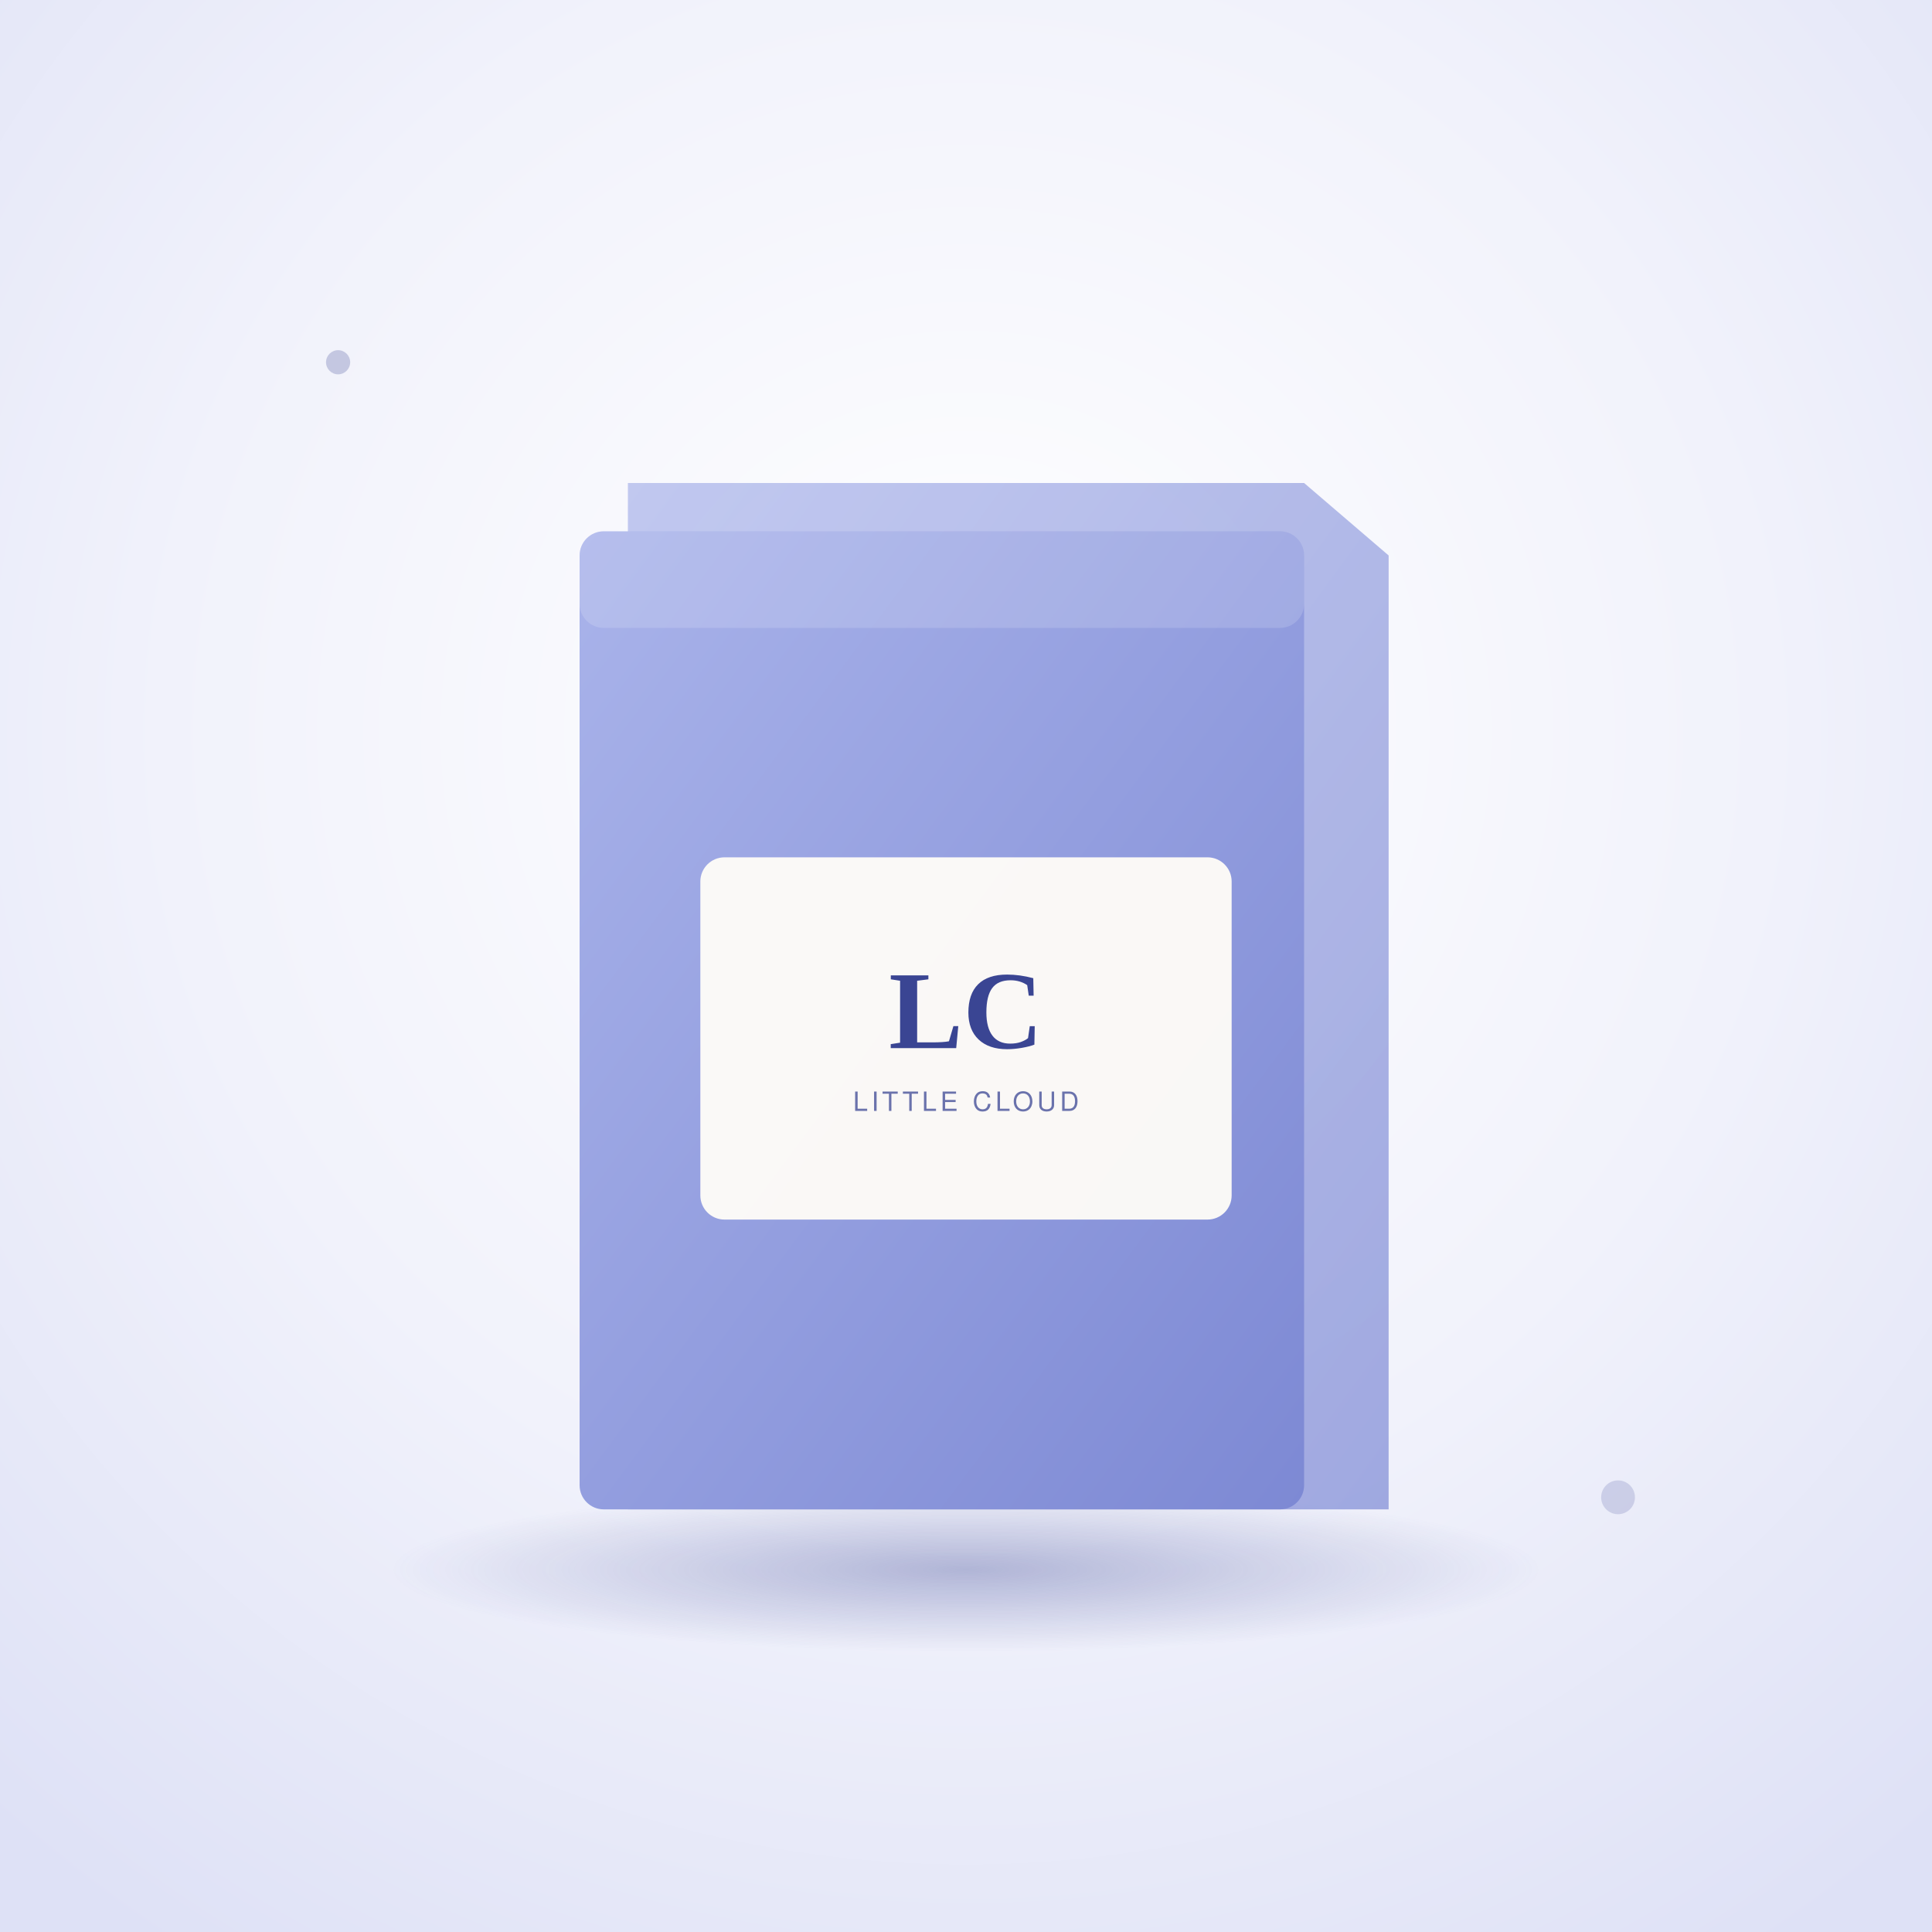
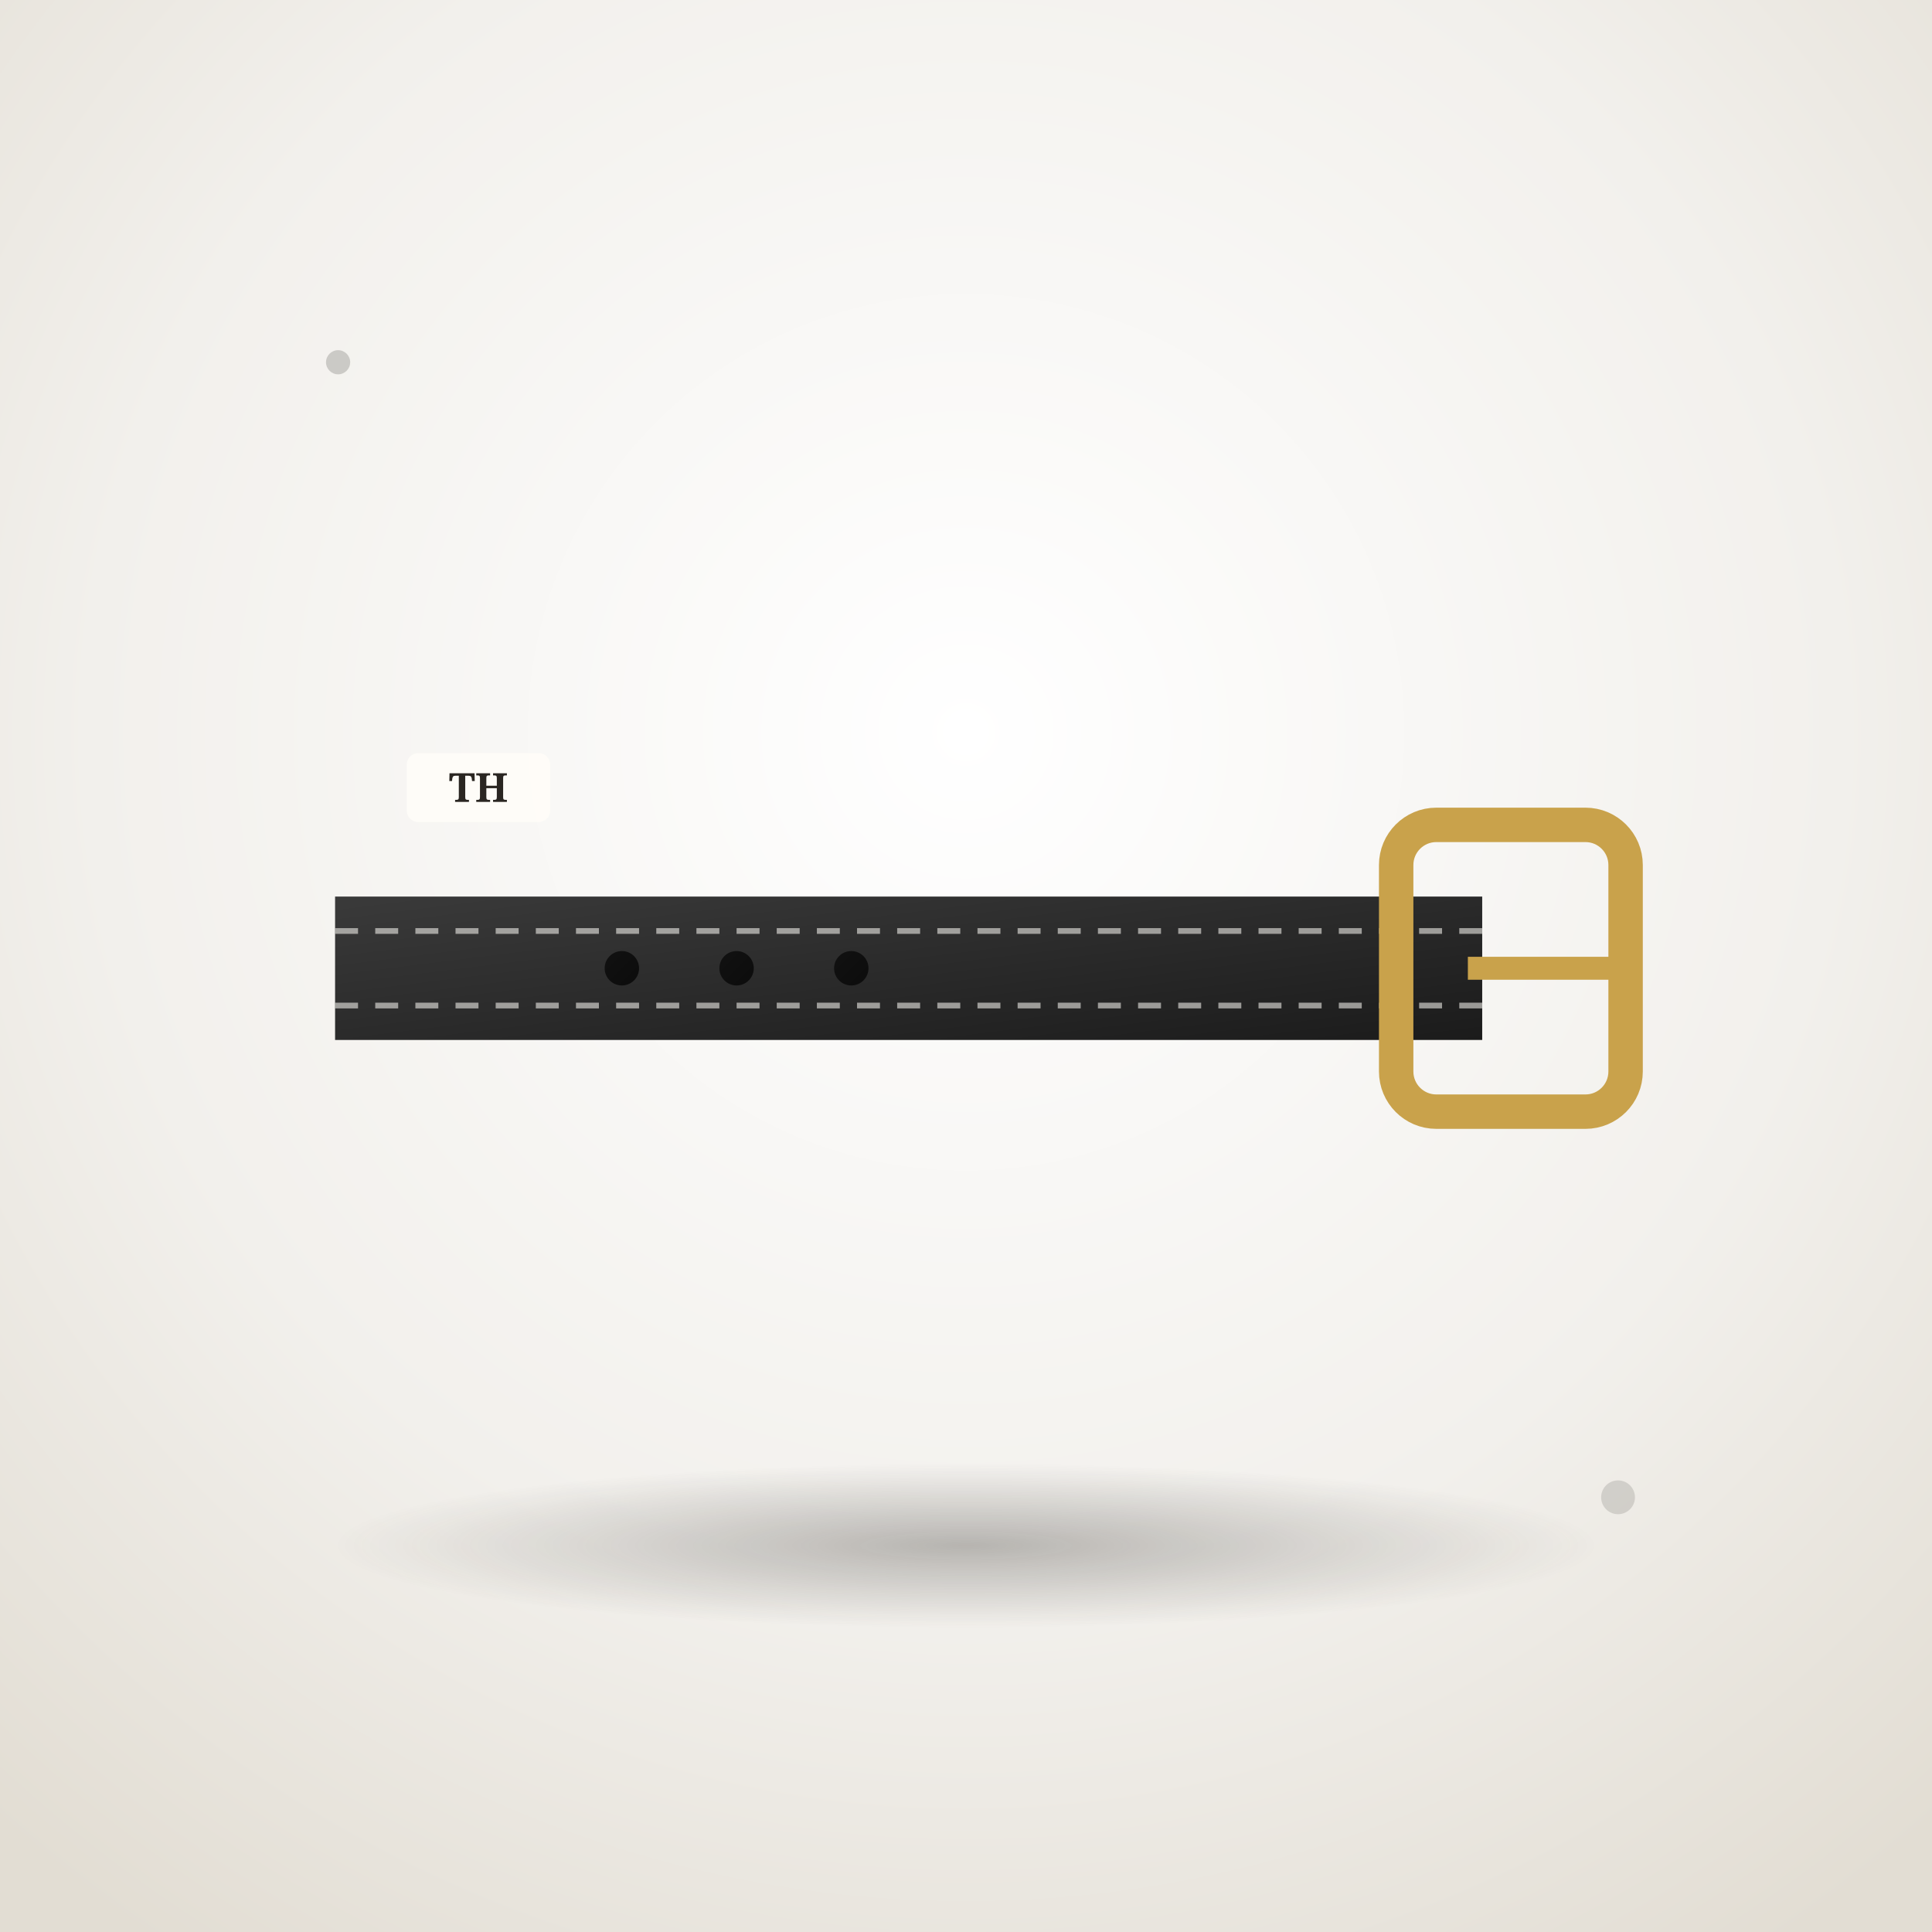
- <svg xmlns="http://www.w3.org/2000/svg" viewBox="0 0 800 800" width="800" height="800" role="img" aria-label="Gentle Baby Wipes (Pack of 3)">
+ <svg xmlns="http://www.w3.org/2000/svg" viewBox="0 0 800 800" width="800" height="800" role="img" aria-label="Reversible Leather Belt">
  <defs>
    <radialGradient id="bg" cx="50%" cy="38%" r="75%">
      <stop offset="0" stop-color="#FFFFFF" />
-       <stop offset=".55" stop-color="#F1F2FB" />
-       <stop offset="1" stop-color="#DEE1F6" stop-opacity="1" />
+       <stop offset=".6" stop-color="#F2F0EC" />
+       <stop offset="1" stop-color="#E2DDD3" />
    </radialGradient>
-     <linearGradient id="body" x1="0" y1="0" x2="1" y2="1">
-       <stop offset="0" stop-color="#A9B3EA" />
-       <stop offset="1" stop-color="#7D89D4" />
+     <linearGradient id="b" x1="0" y1="0" x2="1" y2="1">
+       <stop offset="0" stop-color="#3a3a3a" />
+       <stop offset="1" stop-color="#1b1b1b" />
+     </linearGradient>
+     <linearGradient id="d" x1="0" y1="0" x2="1" y2="1">
+       <stop offset="0" stop-color="#111111" />
+       <stop offset="1" stop-color="#0c0c0c" />
    </linearGradient>
    <linearGradient id="gold" x1="0" y1="0" x2="1" y2="1">
      <stop offset="0" stop-color="#E8CF8D" />
      <stop offset="1" stop-color="#A9843A" />
    </linearGradient>
    <linearGradient id="ink" x1="0" y1="0" x2="0" y2="1">
-       <stop offset="0" stop-color="#3A4593" />
-       <stop offset="1" stop-color="#3A4593" />
+       <stop offset="0" stop-color="#2A2622" />
+       <stop offset="1" stop-color="#2A2622" />
    </linearGradient>
    <radialGradient id="shadow">
-       <stop offset="0" stop-color="#3A4593" stop-opacity=".35" />
-       <stop offset="1" stop-color="#3A4593" stop-opacity="0" />
+       <stop offset="0" stop-color="#2A2622" stop-opacity=".3" />
+       <stop offset="1" stop-color="#2A2622" stop-opacity="0" />
    </radialGradient>
  </defs>
  <rect width="800" height="800" fill="url(#bg)" />
-   <circle cx="140" cy="150" r="5" fill="#3A4593" opacity=".25" />
-   <circle cx="670" cy="620" r="7" fill="#3A4593" opacity=".18" />
-   <ellipse cx="400" cy="650" rx="240" ry="34" fill="url(#shadow)" />
-   <g transform="translate(400 410)">
-     <path d="M-140,-210 L140,-210 L175,-180 L175,215 L-140,215 Z" fill="url(#body)" opacity=".7" />
-     <rect x="-160" y="-190" width="300" height="405" rx="10" fill="url(#body)" />
-     <rect x="-160" y="-190" width="300" height="40" rx="10" fill="#fff" opacity=".15" />
-     <rect x="-110" y="-55" width="220" height="150" rx="10" fill="#FFFDF8" opacity=".95" />
-     <text x="0" y="24" text-anchor="middle" font-family="Georgia, 'Times New Roman', serif" font-size="46" font-weight="700" fill="url(#ink)">LC</text>
-     <text x="0" y="50" text-anchor="middle" font-family="Helvetica, Arial, sans-serif" font-size="11" letter-spacing="1.5" fill="url(#ink)" opacity=".75">LITTLE CLOUD</text>
-     <line x1="-88" x2="88" y1="-37" y2="-37" stroke="url(#ink)" stroke-width="1" opacity=".3" />
+   <circle cx="140" cy="150" r="5" fill="#2A2622" opacity=".2" />
+   <circle cx="670" cy="620" r="7" fill="#2A2622" opacity=".15" />
+   <ellipse cx="400" cy="640" rx="260" ry="34" fill="url(#shadow)" />
+   <g transform="translate(400 395) scale(.95)">
+     <g transform="scale(1.25)">
+       <path d="M-220,-20 L180,-20 L180,30 L-220,30 Z" fill="url(#b)" />
+       <path d="M-220,-8 L180,-8 M-220,18 L180,18" stroke="#FFFDF8" stroke-width="2" stroke-dasharray="8 6" opacity=".55" />
+       <rect x="150" y="-45" width="80" height="100" rx="14" fill="none" stroke="#C9A24B" stroke-width="12" />
+       <line x1="175" y1="5" x2="230" y2="5" stroke="#C9A24B" stroke-width="8" />
+       <circle cx="-120" cy="5" r="6" fill="url(#d)" />
+       <circle cx="-80" cy="5" r="6" fill="url(#d)" />
+       <circle cx="-40" cy="5" r="6" fill="url(#d)" />
+       <rect x="-195" y="-70" width="50" height="24" rx="4" fill="#FFFDF8" opacity=".92" />
+       <text x="-170" y="-53" text-anchor="middle" font-family="Georgia, serif" font-size="14" font-weight="700" fill="url(#ink)">TH</text>
+     </g>
  </g>
</svg>
